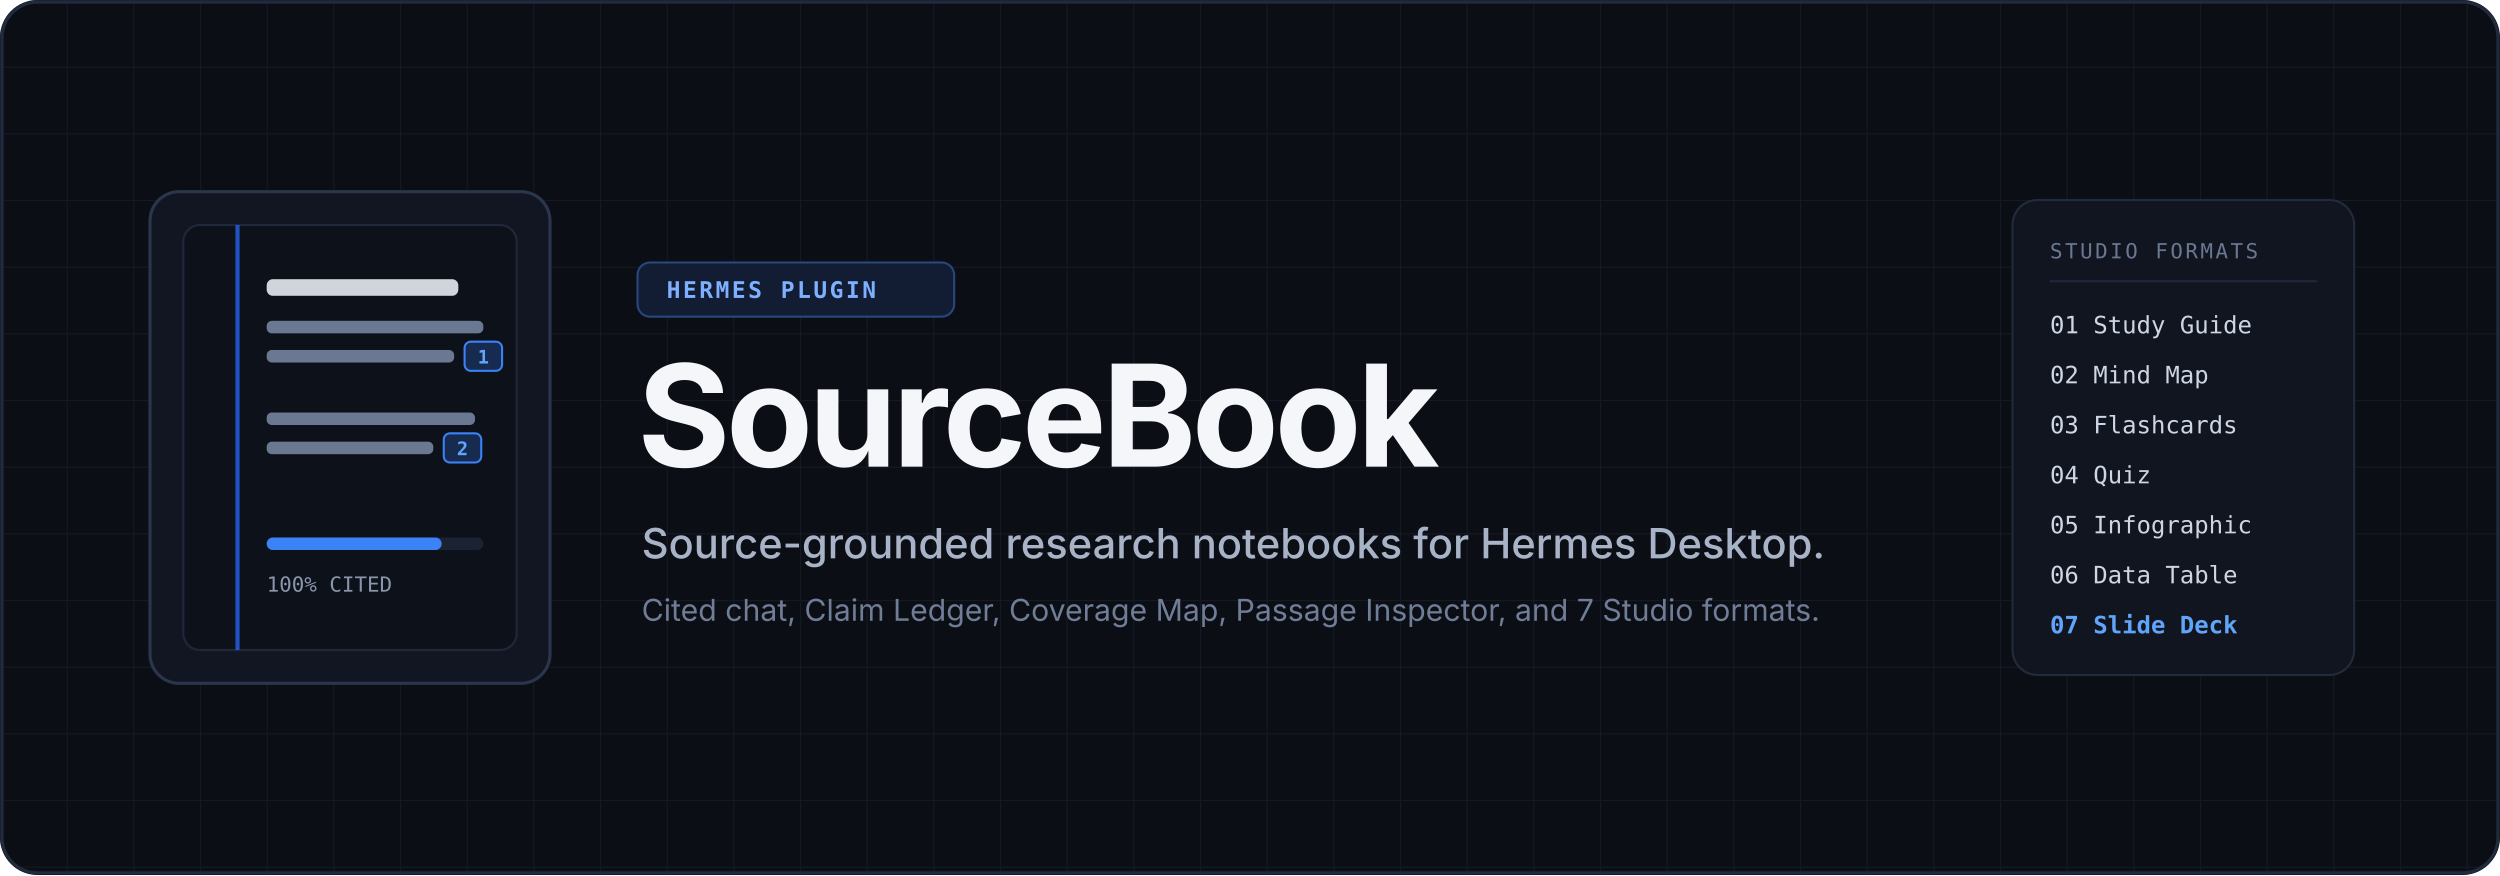
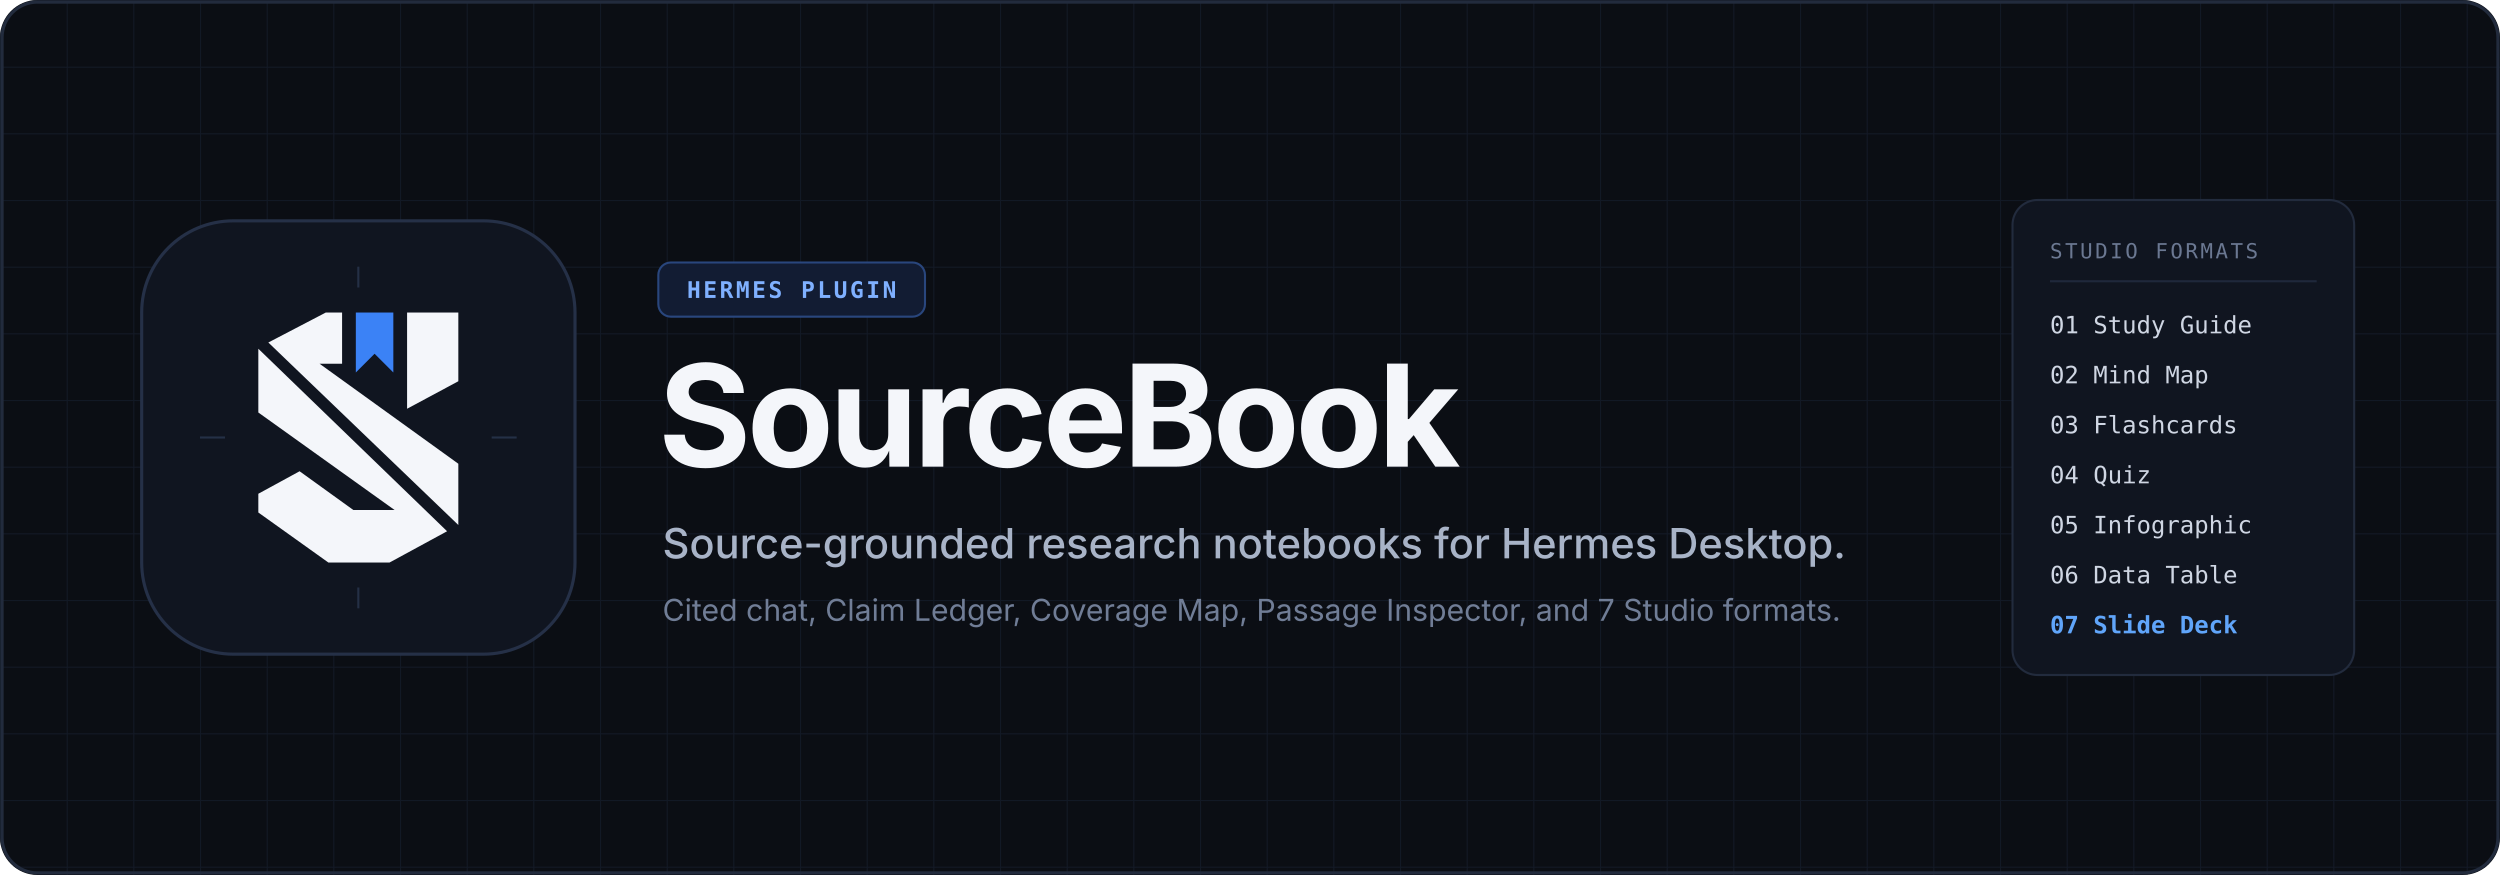
<svg xmlns="http://www.w3.org/2000/svg" viewBox="0 0 1200 420" width="1200" height="420" role="img" aria-labelledby="sb-cover-title sb-cover-desc">
  <defs>
    <pattern id="grid" width="32" height="32" patternUnits="userSpaceOnUse">
-       <path d="M 32 0 L 0 0 0 32" fill="none" stroke="#1c2331" stroke-width="1" />
+       <path d="M 32 0 L 0 0 0 32" fill="none" stroke="#182030" stroke-width="1" />
    </pattern>
  </defs>
  <rect width="1200" height="420" rx="18" fill="#0b0e14" />
-   <rect width="1200" height="420" rx="18" fill="url(#grid)" opacity="0.55" />
+   <rect width="1200" height="420" rx="18" fill="url(#grid)" opacity="0.6" />
  <rect x="1" y="1" width="1198" height="418" rx="17" fill="none" stroke="#222b3d" stroke-width="1.5" />
-   <g transform="translate(72, 92)">
-     <rect x="0" y="0" width="192" height="236" rx="14" fill="#111622" stroke="#2b364d" stroke-width="1.5" />
-     <rect x="16" y="16" width="160" height="204" rx="8" fill="#0d111a" stroke="#1f283b" stroke-width="1" />
-     <line x1="42" y1="16" x2="42" y2="220" stroke="#2563eb" stroke-width="2" opacity="0.8" />
-     <rect x="56" y="42" width="92" height="8" rx="3" fill="#e5e9f0" opacity="0.9" />
-     <rect x="56" y="62" width="104" height="6" rx="2.5" fill="#6b7892" />
-     <rect x="56" y="76" width="90" height="6" rx="2.5" fill="#6b7892" />
-     <rect x="151" y="72" width="18" height="14" rx="3" fill="#172a4f" stroke="#3b82f6" stroke-width="1" />
-     <text x="160" y="82.5" text-anchor="middle" fill="#60a5fa" font-family="ui-monospace, SFMono-Regular, Menlo, monospace" font-size="9" font-weight="700">1</text>
-     <rect x="56" y="106" width="100" height="6" rx="2.5" fill="#6b7892" />
-     <rect x="56" y="120" width="80" height="6" rx="2.5" fill="#6b7892" />
-     <rect x="141" y="116" width="18" height="14" rx="3" fill="#172a4f" stroke="#3b82f6" stroke-width="1" />
-     <text x="150" y="126.5" text-anchor="middle" fill="#60a5fa" font-family="ui-monospace, SFMono-Regular, Menlo, monospace" font-size="9" font-weight="700">2</text>
-     <rect x="56" y="166" width="104" height="6" rx="3" fill="#1b2333" />
-     <rect x="56" y="166" width="84" height="6" rx="3" fill="#3b82f6" />
-     <text x="56" y="192" fill="#8b96ac" font-family="ui-monospace, SFMono-Regular, Menlo, monospace" font-size="10">100% CITED</text>
+   <g transform="translate(68, 106)">
+     <rect x="0" y="0" width="208" height="208" rx="44" fill="#101520" stroke="#253047" stroke-width="1.5" />
+     <line x1="28" y1="104" x2="40" y2="104" stroke="#243046" stroke-width="1" />
+     <line x1="168" y1="104" x2="180" y2="104" stroke="#243046" stroke-width="1" />
+     <line x1="104" y1="22" x2="104" y2="32" stroke="#243046" stroke-width="1" />
+     <line x1="104" y1="176" x2="104" y2="186" stroke="#243046" stroke-width="1" />
+     <g transform="translate(32, 32) scale(1.2)">
+       <polygon points="59,10 74,10 74,34 66.5,26.5 59,34" fill="#3b82f6" />
+       <polygon points="79.5,10 100,10 100,37.5 79.5,48.5" fill="#f4f6fa" />
+       <polygon points="47,10 53.5,10 53.5,30.5 44.5,30.5 100,70.5 100,95 24,22" fill="#f4f6fa" />
+       <polygon points="20,24.5 95.5,97.5 72.5,110 48,110 20,90 20,82.5 36.5,73.5 58,89 74.5,89 20,50" fill="#f4f6fa" />
+     </g>
  </g>
-   <g transform="translate(306, 126)">
-     <rect x="0" y="0" width="152" height="26" rx="6" fill="#121c33" stroke="#29467d" stroke-width="1" />
-     <text x="14" y="17" fill="#7fb0ff" font-family="ui-monospace, SFMono-Regular, Menlo, monospace" font-size="11" font-weight="600" letter-spacing="1.2">HERMES PLUGIN</text>
-     <text x="0" y="98" fill="#f4f6fa" font-family="system-ui, -apple-system, 'Segoe UI', sans-serif" font-size="68" font-weight="750" letter-spacing="-2">SourceBook</text>
-     <text x="2" y="142" fill="#a8b3c7" font-family="system-ui, -apple-system, 'Segoe UI', sans-serif" font-size="20" font-weight="450">Source-grounded research notebooks for Hermes Desktop.</text>
-     <text x="2" y="172" fill="#707d96" font-family="system-ui, -apple-system, 'Segoe UI', sans-serif" font-size="14.5">Cited chat, Claim Ledger, Coverage Map, Passage Inspector, and 7 Studio formats.</text>
+   <g transform="translate(316, 126)">
+     <rect x="0" y="0" width="128" height="26" rx="6" fill="#121c33" stroke="#29467d" stroke-width="1" />
+     <text x="64" y="17" text-anchor="middle" fill="#7fb0ff" font-family="ui-monospace, SFMono-Regular, Menlo, monospace" font-size="11" font-weight="600" letter-spacing="1.2">HERMES PLUGIN</text>
+     <text x="0" y="98" fill="#f4f6fa" font-family="system-ui, -apple-system, 'Segoe UI', Inter, sans-serif" font-size="68" font-weight="750" letter-spacing="-2">SourceBook</text>
+     <text x="2" y="142" fill="#a8b3c7" font-family="system-ui, -apple-system, 'Segoe UI', Inter, sans-serif" font-size="20" font-weight="450">Source-grounded research notebooks for Hermes Desktop.</text>
+     <text x="2" y="172" fill="#707d96" font-family="system-ui, -apple-system, 'Segoe UI', Inter, sans-serif" font-size="14.5">Cited chat, Claim Ledger, Coverage Map, Passage Inspector, and 7 Studio formats.</text>
  </g>
  <g transform="translate(966, 96)" font-family="ui-monospace, SFMono-Regular, Menlo, monospace" font-size="11.5">
    <rect x="0" y="0" width="164" height="228" rx="12" fill="#101520" stroke="#222b3d" stroke-width="1" />
    <text x="18" y="28" fill="#6b7892" font-size="10" letter-spacing="1.2">STUDIO FORMATS</text>
    <line x1="18" y1="39" x2="146" y2="39" stroke="#1f283b" stroke-width="1" />
    <text x="18" y="64" fill="#cfd6e3">01  Study Guide</text>
    <text x="18" y="88" fill="#cfd6e3">02  Mind Map</text>
    <text x="18" y="112" fill="#cfd6e3">03  Flashcards</text>
    <text x="18" y="136" fill="#cfd6e3">04  Quiz</text>
    <text x="18" y="160" fill="#cfd6e3">05  Infographic</text>
    <text x="18" y="184" fill="#cfd6e3">06  Data Table</text>
    <text x="18" y="208" fill="#60a5fa" font-weight="600">07  Slide Deck</text>
  </g>
</svg>
